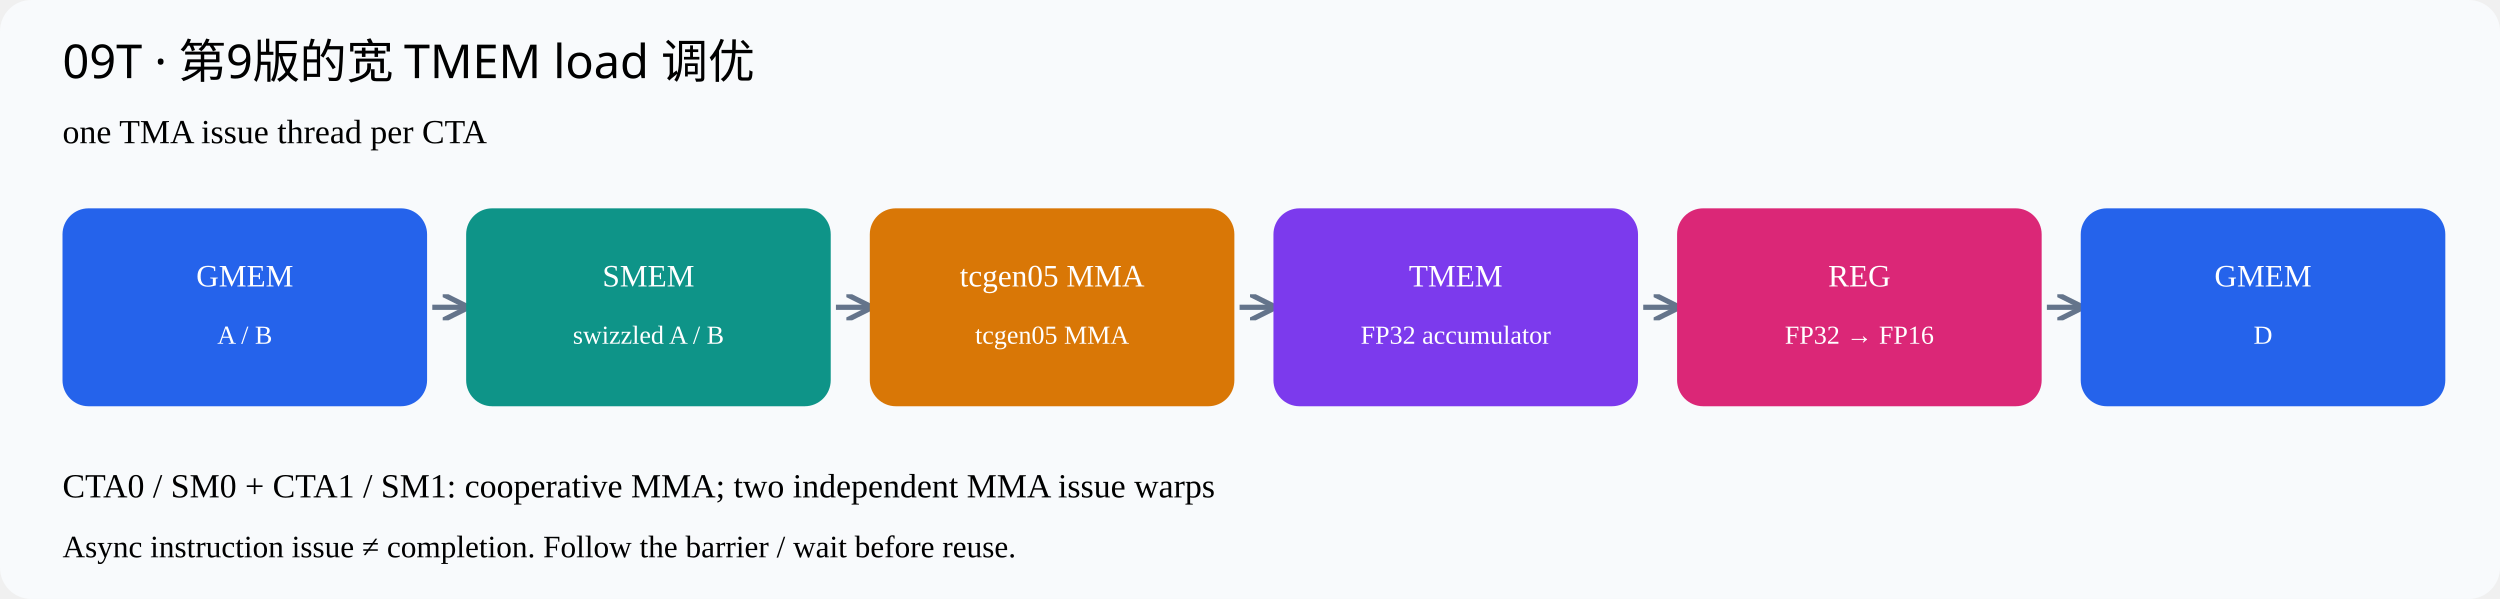
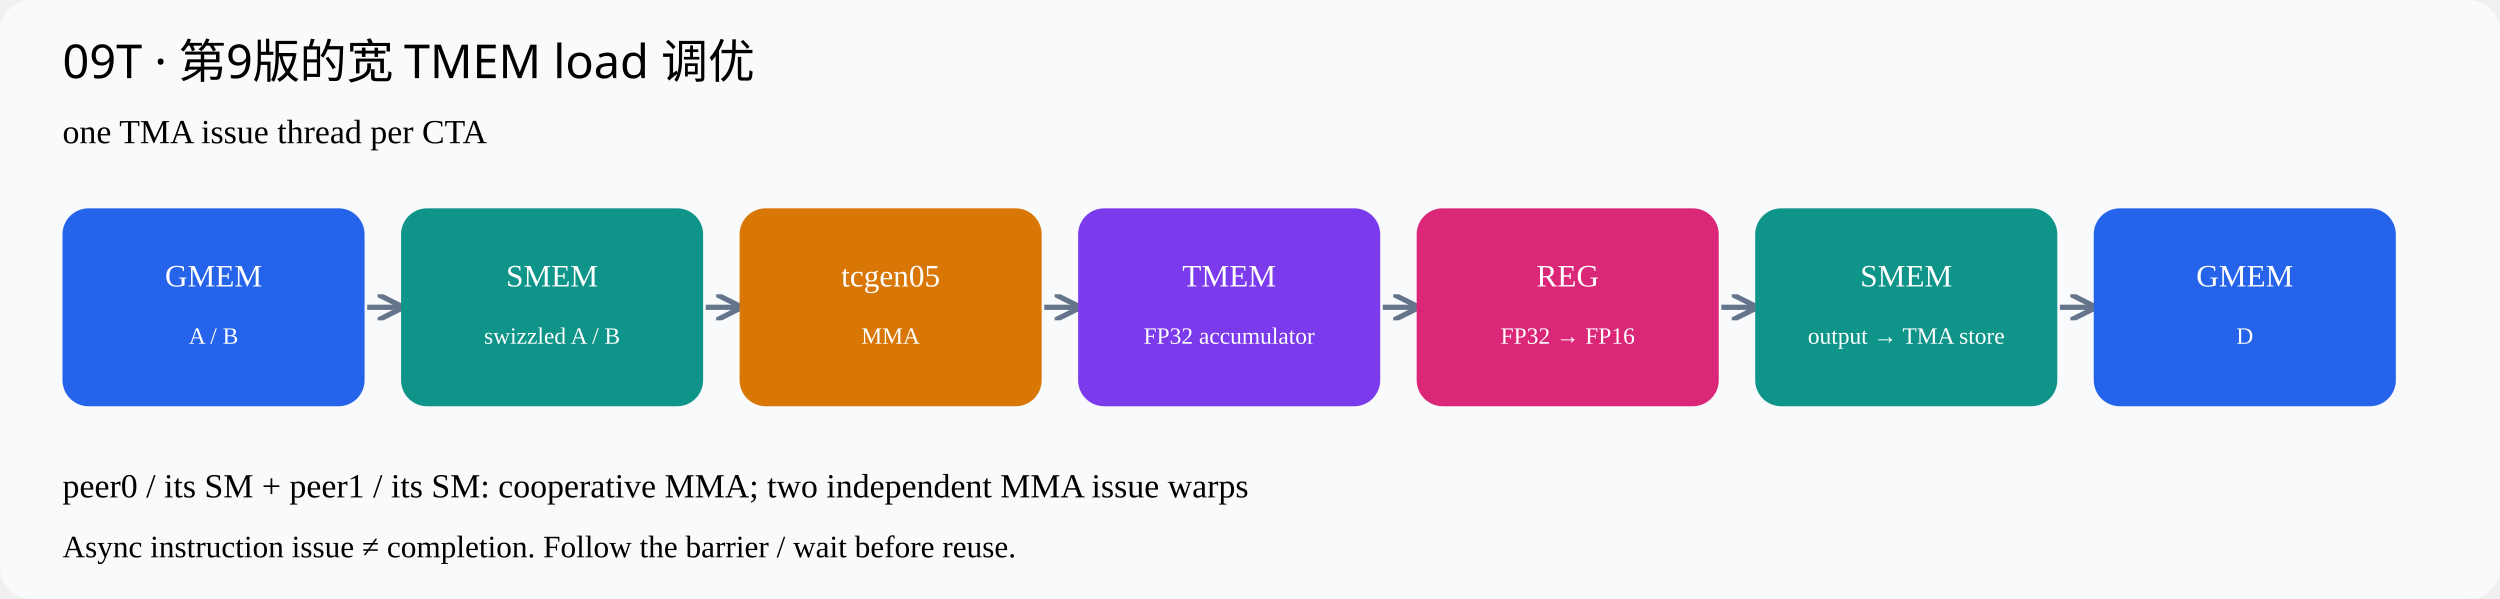
<svg xmlns="http://www.w3.org/2000/svg" viewBox="0 0 960 230" role="img" aria-label="09T · 第9版的宽 TMEM load 调优 数据路径">
  <defs>
    <marker id="arr" markerWidth="5" markerHeight="5" refX="4" refY="2.5" orient="auto">
      <path d="M0 0L5 2.5L0 5" fill="none" stroke="#64748b" />
    </marker>
  </defs>
  <rect width="960" height="230" fill="#f8fafc" rx="12" />
  <text x="24" y="30" font-size="18" font-family="sans-serif">09T · 第9版的宽 TMEM load 调优</text>
  <text x="24" y="55" font-size="13">one TMA issue thread per CTA</text>
  <g id="node-0" data-tag="gmem">
-     <rect x="24" y="80" width="140" height="76" rx="10" fill="#2563eb" />
-     <text x="94" y="110" fill="white" text-anchor="middle" font-size="12">GMEM</text>
-     <text x="94" y="132" fill="white" text-anchor="middle" font-size="10"> A / B</text>
+     <rect x="24.0" y="80" width="116.0" height="76" rx="10" fill="#2563eb" />
+     <text x="82.0" y="110" fill="white" text-anchor="middle" font-size="12">GMEM</text>
+     <text x="82.0" y="132" fill="white" text-anchor="middle" font-size="9"> A / B</text>
  </g>
-   <path d="M166 118h12" stroke="#64748b" stroke-width="2" marker-end="url(#arr)" />
+   <path d="M141.0 118h12" stroke="#64748b" stroke-width="2" marker-end="url(#arr)" />
  <g id="node-1" data-tag="smem">
-     <rect x="179" y="80" width="140" height="76" rx="10" fill="#0e9488" />
-     <text x="249" y="110" fill="white" text-anchor="middle" font-size="12">SMEM</text>
-     <text x="249" y="132" fill="white" text-anchor="middle" font-size="10"> swizzled A / B</text>
+     <rect x="154.0" y="80" width="116.0" height="76" rx="10" fill="#0e9488" />
+     <text x="212.0" y="110" fill="white" text-anchor="middle" font-size="12">SMEM</text>
+     <text x="212.0" y="132" fill="white" text-anchor="middle" font-size="9"> swizzled A / B</text>
  </g>
-   <path d="M321 118h12" stroke="#64748b" stroke-width="2" marker-end="url(#arr)" />
+   <path d="M271.0 118h12" stroke="#64748b" stroke-width="2" marker-end="url(#arr)" />
  <g id="node-2" data-tag="mma">
-     <rect x="334" y="80" width="140" height="76" rx="10" fill="#d97706" />
-     <text x="404" y="110" fill="white" text-anchor="middle" font-size="12">tcgen05 MMA</text>
-     <text x="404" y="132" fill="white" text-anchor="middle" font-size="10">tcgen05 MMA</text>
+     <rect x="284.0" y="80" width="116.0" height="76" rx="10" fill="#d97706" />
+     <text x="342.0" y="110" fill="white" text-anchor="middle" font-size="12">tcgen05</text>
+     <text x="342.0" y="132" fill="white" text-anchor="middle" font-size="9"> MMA</text>
  </g>
-   <path d="M476 118h12" stroke="#64748b" stroke-width="2" marker-end="url(#arr)" />
+   <path d="M401.0 118h12" stroke="#64748b" stroke-width="2" marker-end="url(#arr)" />
  <g id="node-3" data-tag="tmem">
-     <rect x="489" y="80" width="140" height="76" rx="10" fill="#7c3aed" />
-     <text x="559" y="110" fill="white" text-anchor="middle" font-size="12">TMEM</text>
-     <text x="559" y="132" fill="white" text-anchor="middle" font-size="10"> FP32 accumulator</text>
+     <rect x="414.0" y="80" width="116.0" height="76" rx="10" fill="#7c3aed" />
+     <text x="472.0" y="110" fill="white" text-anchor="middle" font-size="12">TMEM</text>
+     <text x="472.0" y="132" fill="white" text-anchor="middle" font-size="9"> FP32 accumulator</text>
  </g>
-   <path d="M631 118h12" stroke="#64748b" stroke-width="2" marker-end="url(#arr)" />
+   <path d="M531.0 118h12" stroke="#64748b" stroke-width="2" marker-end="url(#arr)" />
  <g id="node-4" data-tag="rmem">
-     <rect x="644" y="80" width="140" height="76" rx="10" fill="#db2777" />
-     <text x="714" y="110" fill="white" text-anchor="middle" font-size="12">REG</text>
-     <text x="714" y="132" fill="white" text-anchor="middle" font-size="10"> FP32 → FP16</text>
+     <rect x="544.0" y="80" width="116.0" height="76" rx="10" fill="#db2777" />
+     <text x="602.0" y="110" fill="white" text-anchor="middle" font-size="12">REG</text>
+     <text x="602.0" y="132" fill="white" text-anchor="middle" font-size="9"> FP32 → FP16</text>
  </g>
-   <path d="M786 118h12" stroke="#64748b" stroke-width="2" marker-end="url(#arr)" />
-   <g id="node-5" data-tag="gmem">
-     <rect x="799" y="80" width="140" height="76" rx="10" fill="#2563eb" />
-     <text x="869" y="110" fill="white" text-anchor="middle" font-size="12">GMEM</text>
-     <text x="869" y="132" fill="white" text-anchor="middle" font-size="10"> D</text>
+   <path d="M661.0 118h12" stroke="#64748b" stroke-width="2" marker-end="url(#arr)" />
+   <g id="node-5" data-tag="smem">
+     <rect x="674.0" y="80" width="116.0" height="76" rx="10" fill="#0e9488" />
+     <text x="732.0" y="110" fill="white" text-anchor="middle" font-size="12">SMEM</text>
+     <text x="732.0" y="132" fill="white" text-anchor="middle" font-size="9"> output → TMA store</text>
  </g>
-   <text x="24" y="191" font-size="13">CTA0 / SM0 + CTA1 / SM1: cooperative MMA; two independent MMA issue warps</text>
+   <path d="M791.0 118h12" stroke="#64748b" stroke-width="2" marker-end="url(#arr)" />
+   <g id="node-6" data-tag="gmem">
+     <rect x="804.0" y="80" width="116.0" height="76" rx="10" fill="#2563eb" />
+     <text x="862.0" y="110" fill="white" text-anchor="middle" font-size="12">GMEM</text>
+     <text x="862.0" y="132" fill="white" text-anchor="middle" font-size="9"> D</text>
+   </g>
+   <text x="24" y="191" font-size="13">peer0 / its SM + peer1 / its SM: cooperative MMA; two independent MMA issue warps</text>
  <text x="24" y="214" font-size="12">Async instruction issue ≠ completion. Follow the barrier / wait before reuse.</text>
</svg>
